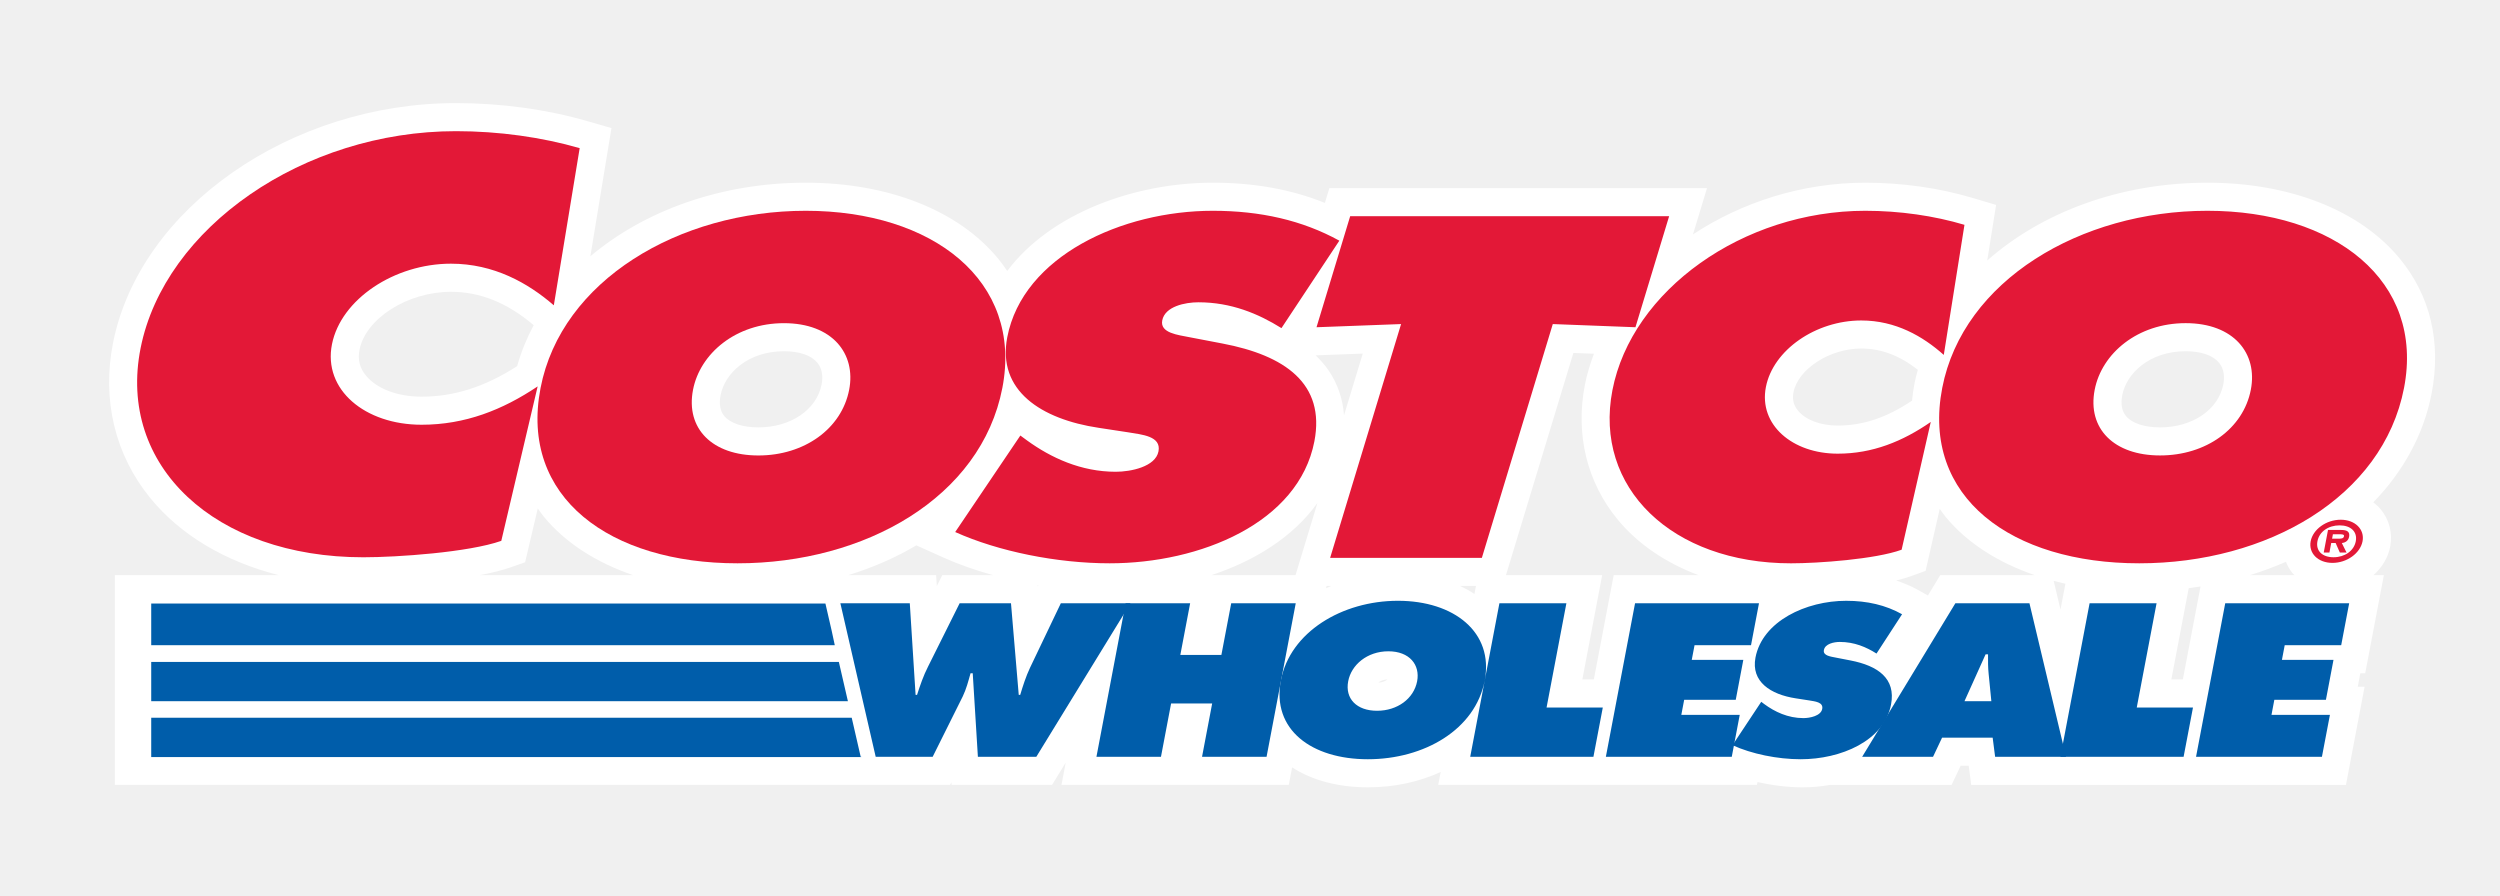
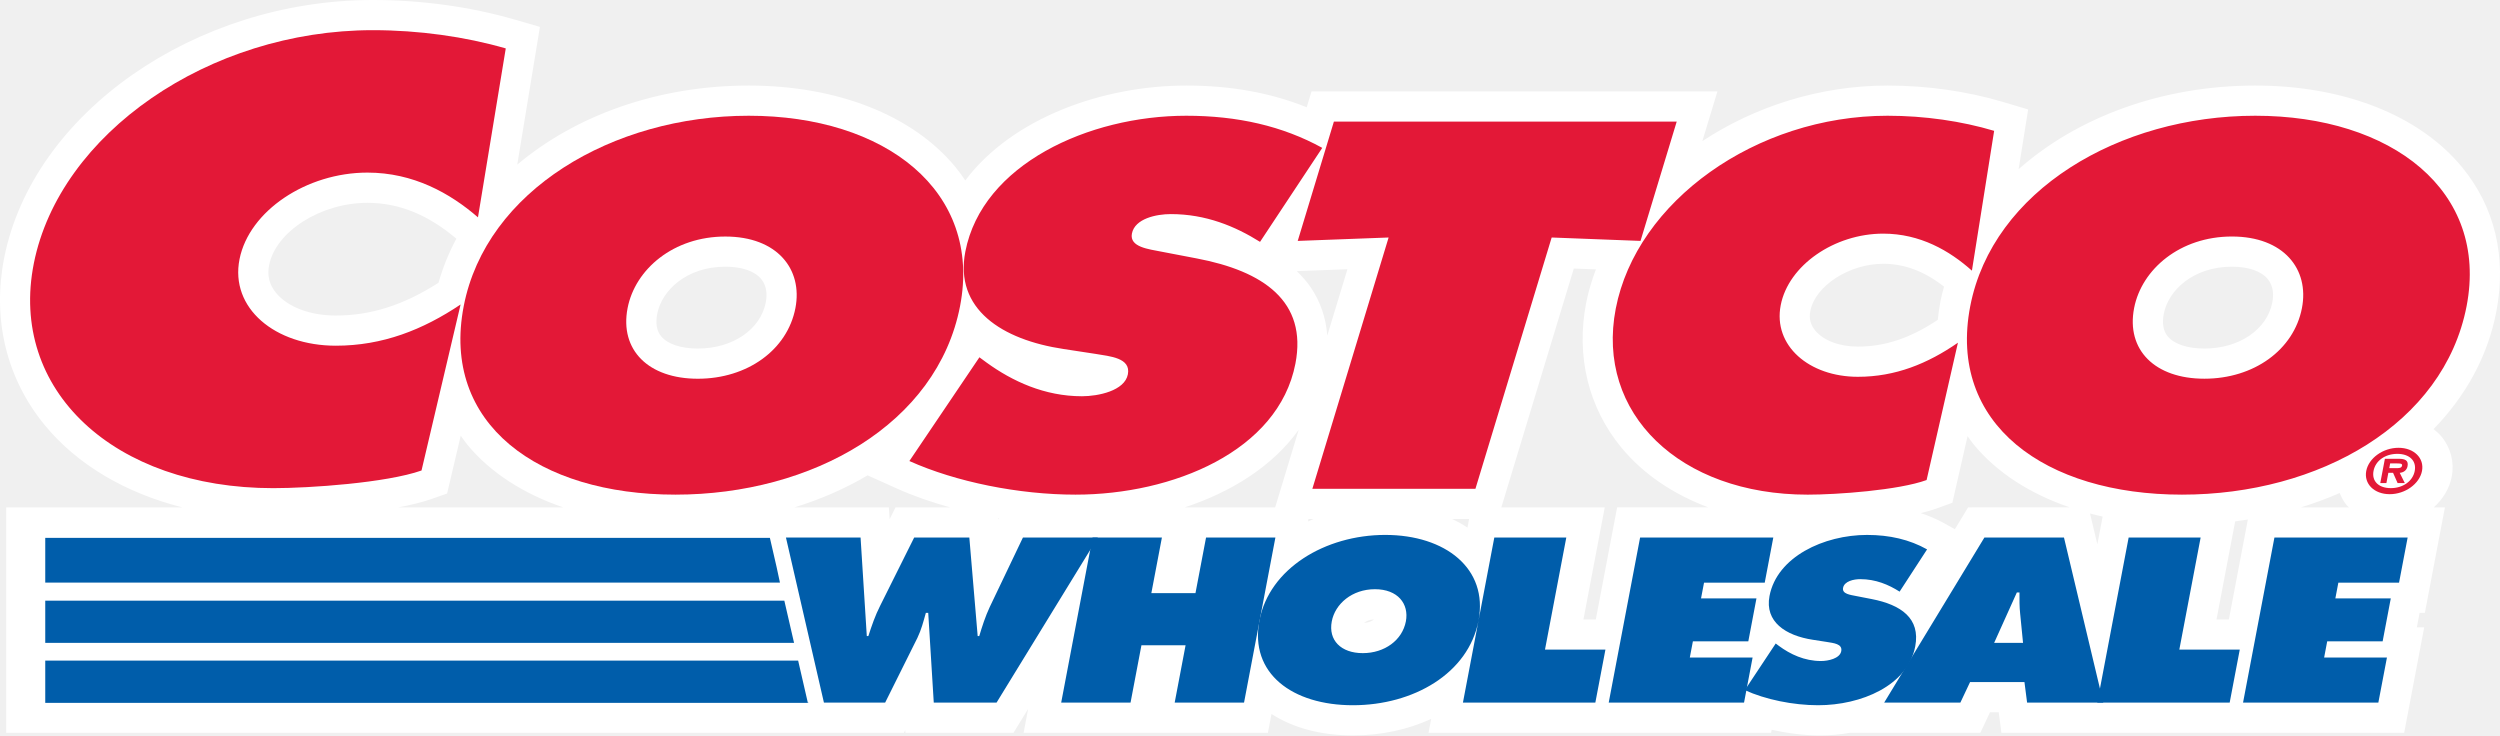
- <svg xmlns="http://www.w3.org/2000/svg" viewBox="208.5 290.5 201 72">
+ <svg xmlns="http://www.w3.org/2000/svg" viewBox="217.273 298.789 187.01 55.014">
  <path fill="#FFF" d="M401.434 311.283c-3.194-3.873-8.83-6.094-15.459-6.094-7.014 0-13.328 2.385-17.701 6.256l.713-4.469-1.896-.564c-2.684-.8-5.664-1.223-8.619-1.223-5.078 0-9.934 1.57-13.857 4.157l1.129-3.72H315.38l-.36 1.188c-2.698-1.085-5.666-1.625-9.01-1.625-6.251 0-13.017 2.426-16.53 7.097-.23-.342-.471-.679-.739-1.003-3.195-3.873-8.83-6.094-15.46-6.094-6.806 0-12.961 2.244-17.315 5.916l1.695-10.305-1.926-.557c-3.289-.951-6.944-1.454-10.571-1.454-13.306 0-25.417 8.458-27.571 19.254-.917 4.593.154 9.042 3.013 12.529 2.437 2.971 6.036 5.089 10.312 6.171h-13.183v16.862h67.151l.104-.206.013.206h8.083l1.096-1.787-.339 1.787h18.275l.268-1.409c1.606 1.04 3.691 1.605 6.092 1.605 2.146 0 4.137-.445 5.853-1.236l-.197 1.04h25.623l.044-.229c1.188.268 2.436.426 3.628.426.724 0 1.47-.065 2.212-.196h9.769l.725-1.539h.651l.199 1.539h30.13l1.498-7.89h-.55l.206-1.084h.394l1.5-7.889h-.834c.68-.615 1.175-1.405 1.346-2.304.202-1.068-.075-2.155-.76-2.981-.178-.214-.382-.402-.602-.571 2.39-2.455 4.047-5.426 4.691-8.766.787-4.097-.1-7.845-2.57-10.838zm-17.432 33.843h-.925l1.396-7.336c.318-.041.635-.087.949-.137l-1.42 7.473zm-21.564-23.864c-.096.49-.162.974-.211 1.451-2.033 1.36-3.938 2.003-5.976 2.003-1.379 0-2.573-.45-3.194-1.204-.354-.428-.473-.907-.363-1.464.363-1.879 2.912-3.527 5.453-3.527 1.59 0 3.084.562 4.549 1.712-.091.341-.192.68-.258 1.029zm2.058 15.48l-.992 1.635-.825-.462c-.543-.305-1.126-.54-1.727-.744.44-.105.851-.223 1.209-.353l1.157-.42 1.137-4.985c.154.214.3.433.47.639 1.716 2.079 4.188 3.669 7.173 4.689l-7.602.001zm10.063.69l-.395 2.075-.549-2.305c.311.081.623.16.944.23zm9.668-18.693c1.238 0 2.191.329 2.685.926.453.55.437 1.251.34 1.744-.394 2.033-2.481 3.453-5.082 3.453-1.265 0-2.265-.334-2.745-.916-.332-.403-.431-.968-.293-1.681.337-1.752 2.196-3.526 5.095-3.526zm-57.183 19.518c-.356-.241-.743-.454-1.147-.646h1.271l-.124.646zm-6.991 6.867c-.164.146-.431.244-.74.262.158-.136.406-.248.74-.262zm-1.987-26.195l-1.508 4.964c-.097-1.326-.51-2.531-1.234-3.603-.299-.439-.655-.839-1.047-1.219l3.789-.142zm-43.509 2.479c-.393 2.034-2.483 3.454-5.082 3.454-1.264 0-2.265-.334-2.745-.916-.333-.403-.431-.968-.293-1.681.339-1.753 2.198-3.526 5.096-3.526 1.238 0 2.192.329 2.685.926.452.55.434 1.252.339 1.743zm17.427 16.141l-.049.104-.01-.113c.02.002.039.006.059.009zm22.437-6.609l-1.761 5.802h-6.763c3.457-1.141 6.557-3.054 8.524-5.802zm.734 6.671h.377c-.14.059-.276.119-.411.182l.034-.182zm-72.76-15.219c-1.93 0-3.602-.634-4.473-1.695-.504-.614-.673-1.294-.517-2.078.504-2.525 3.871-4.658 7.352-4.658 2.35 0 4.527.882 6.653 2.683-.562 1.05-1.009 2.15-1.334 3.297-2.597 1.662-5.05 2.451-7.681 2.451zm39.78 11.955l2.197.989c1.214.546 2.563 1.013 3.975 1.407h-4.087l-.438.877-.056-.877H276.7c1.976-.607 3.811-1.414 5.475-2.396zm53.546 10.779l1.594-8.384h-7.736L335 318.877l1.653.063c-.305.816-.562 1.647-.729 2.504-.771 3.987.166 7.835 2.642 10.834 1.631 1.977 3.871 3.479 6.492 4.463h-6.817l-1.595 8.384-.925.001zm-86.167-9.011l1.165-.41 1.018-4.326c.163.227.315.457.495.674 1.715 2.079 4.187 3.669 7.171 4.689h-12.338c.933-.175 1.791-.382 2.489-.627zm139.841.627c1.002-.309 1.967-.667 2.894-1.074.136.326.301.641.53.918.049.058.113.102.164.156h-3.588z" />
  <path fill="#005DAA" d="M281.647 339l.466 7.369h.118c.241-.753.509-1.539.885-2.276l2.54-5.093h4.127l.624 7.369h.118c.215-.721.457-1.475.787-2.178l2.48-5.191h5.601l-7.574 12.347h-4.697l-.414-6.714h-.177c-.18.64-.338 1.261-.63 1.867l-2.415 4.847h-4.58L276.065 339h5.582z" />
  <path fill="#005DAA" d="M299 339h5.188l-.79 4.159h3.301l.791-4.159h5.188l-2.346 12.347h-5.188l.815-4.29h-3.302l-.815 4.29h-5.188L299 339z" />
  <path fill="#005DAA" d="M327.873 345.206c-.753 3.963-4.88 6.337-9.398 6.337-4.521 0-7.746-2.375-6.992-6.337.737-3.881 4.912-6.403 9.412-6.403s7.714 2.522 6.978 6.403zm-10.978.065c-.269 1.408.688 2.375 2.319 2.375 1.632 0 2.955-.967 3.224-2.375.248-1.311-.604-2.407-2.314-2.407-1.712.001-2.981 1.097-3.229 2.407zM329.053 339h5.385l-1.594 8.384h4.521l-.754 3.962h-9.905L329.053 339zm21.051 7.925l.24.181c.844.622 1.907 1.13 3.146 1.13.531 0 1.41-.181 1.516-.737s-.592-.605-1.066-.688l-1.051-.163c-2.045-.312-3.615-1.344-3.25-3.275.559-2.931 4.072-4.569 7.295-4.569 1.69 0 3.179.345 4.492 1.081l-2.055 3.161c-.824-.524-1.788-.934-2.948-.934-.471 0-1.188.146-1.282.654-.088.458.567.524.965.606l1.176.229c2.197.427 3.656 1.441 3.259 3.537-.562 2.948-4.062 4.405-7.265 4.405-1.866 0-3.948-.426-5.484-1.13l2.312-3.488z" />
  <path fill="#005DAA" d="M368.604 346.876l-.215-2.178c-.058-.524-.054-1.064-.051-1.589h-.197l-1.697 3.767h2.16zm-4.688 4.471h-5.699L365.713 339h5.954l2.94 12.347h-5.699l-.198-1.539h-4.067l-.727 1.539z" />
  <path fill="#005DAA" d="M376.504 339h5.385l-1.594 8.384h4.521l-.754 3.962h-9.904L376.504 339zm10.905 0h9.965l-.642 3.374h-4.541l-.224 1.179h4.146l-.609 3.21h-4.147l-.229 1.211h4.698l-.643 3.373h-10.121L387.409 339z" />
  <g fill="#E31837">
    <path d="M314.348 316.81l6.799-.255-5.705 18.799h12.199l5.703-18.799 6.646.255 2.708-8.926h-25.644l-2.706 8.926zm-25.259 4.881c-1.706 8.815-11.052 14.099-21.292 14.099-10.239 0-17.542-5.283-15.836-14.099 1.67-8.635 11.125-14.244 21.32-14.244 10.194 0 17.478 5.61 15.808 14.244zm-24.87.146c-.605 3.133 1.562 5.283 5.255 5.283 3.695 0 6.693-2.149 7.299-5.283.564-2.914-1.368-5.354-5.241-5.354-3.873-.002-6.749 2.44-7.313 5.354z" />
    <path d="M285.298 333.276c3.481 1.565 8.195 2.514 12.424 2.514 7.257 0 15.185-3.242 16.453-9.8.902-4.663-2.399-6.922-7.381-7.869l-2.662-.51c-.9-.183-2.385-.328-2.188-1.349.218-1.129 1.84-1.458 2.909-1.458 2.625 0 4.81.911 6.676 2.077l4.654-7.031c-2.978-1.639-6.346-2.403-10.175-2.403-7.301 0-15.263 3.643-16.524 10.164-.832 4.299 2.731 6.594 7.36 7.287l2.378.363c1.078.184 2.66.292 2.42 1.53s-2.231 1.639-3.434 1.639c-2.805 0-5.213-1.129-7.126-2.513l-.545-.401-5.239 7.76zm81.145-24.7c-2.44-.729-5.213-1.129-7.974-1.129-9.838 0-18.78 6.412-20.331 14.427-1.516 7.833 4.787 13.917 14.359 13.917 2.18 0 6.784-.328 8.893-1.093l2.344-10.273c-2.264 1.566-4.678 2.55-7.483 2.55-3.649 0-6.36-2.332-5.774-5.354.578-2.988 4.02-5.355 7.67-5.355 2.76 0 4.961 1.275 6.633 2.77l1.663-10.46zm19.532-1.129c-10.194 0-19.649 5.609-21.32 14.244-1.705 8.815 5.598 14.099 15.838 14.099 10.238 0 19.586-5.283 21.291-14.099 1.668-8.634-5.616-14.244-15.809-14.244zm-1.748 9.034c3.873 0 5.806 2.44 5.24 5.354-.605 3.133-3.604 5.283-7.299 5.283s-5.861-2.149-5.255-5.283c.564-2.912 3.441-5.354 7.314-5.354zm-129.121-14.07c-3.045-.881-6.501-1.365-9.944-1.365-12.271 0-23.424 7.75-25.357 17.438-1.889 9.468 5.971 16.821 17.908 16.821 2.721 0 8.464-.396 11.091-1.32l2.923-12.419c-2.821 1.894-5.834 3.083-9.333 3.083-4.553 0-7.932-2.819-7.203-6.475.721-3.61 5.013-6.474 9.565-6.474 3.442 0 6.188 1.542 8.271 3.347l2.079-12.636z" />
    <path d="M394.277 334.018c.183-.959 1.252-1.732 2.416-1.732 1.155 0 1.938.773 1.756 1.732-.185.965-1.259 1.738-2.416 1.738-1.163 0-1.938-.774-1.756-1.738zm3.628 0c.146-.772-.408-1.279-1.3-1.279-.906 0-1.638.507-1.783 1.279-.147.773.391 1.285 1.298 1.285.891 0 1.638-.511 1.785-1.285zm-.743.907h-.539l-.339-.769h-.353l-.146.769h-.458l.345-1.816h1.057c.466 0 .718.129.638.556-.061.311-.304.471-.585.493l.38.767zm-.668-1.116c.229 0 .426 0 .464-.194.03-.16-.168-.16-.397-.16h-.496l-.065.354h.494z" />
  </g>
  <path fill="#005DAA" d="M220.658 351.367h57.093l-.004-.02h-.047l-.722-3.14h-56.32zm0-4.488h56.014l-.728-3.159h-55.286zm0-4.507h54.958l-.247-1.151-.505-2.197h-54.206zM339.959 339h9.964l-.641 3.374h-4.54l-.225 1.179h4.146l-.609 3.21h-4.146l-.23 1.211h4.697l-.641 3.373h-10.123L339.959 339z" />
</svg>
